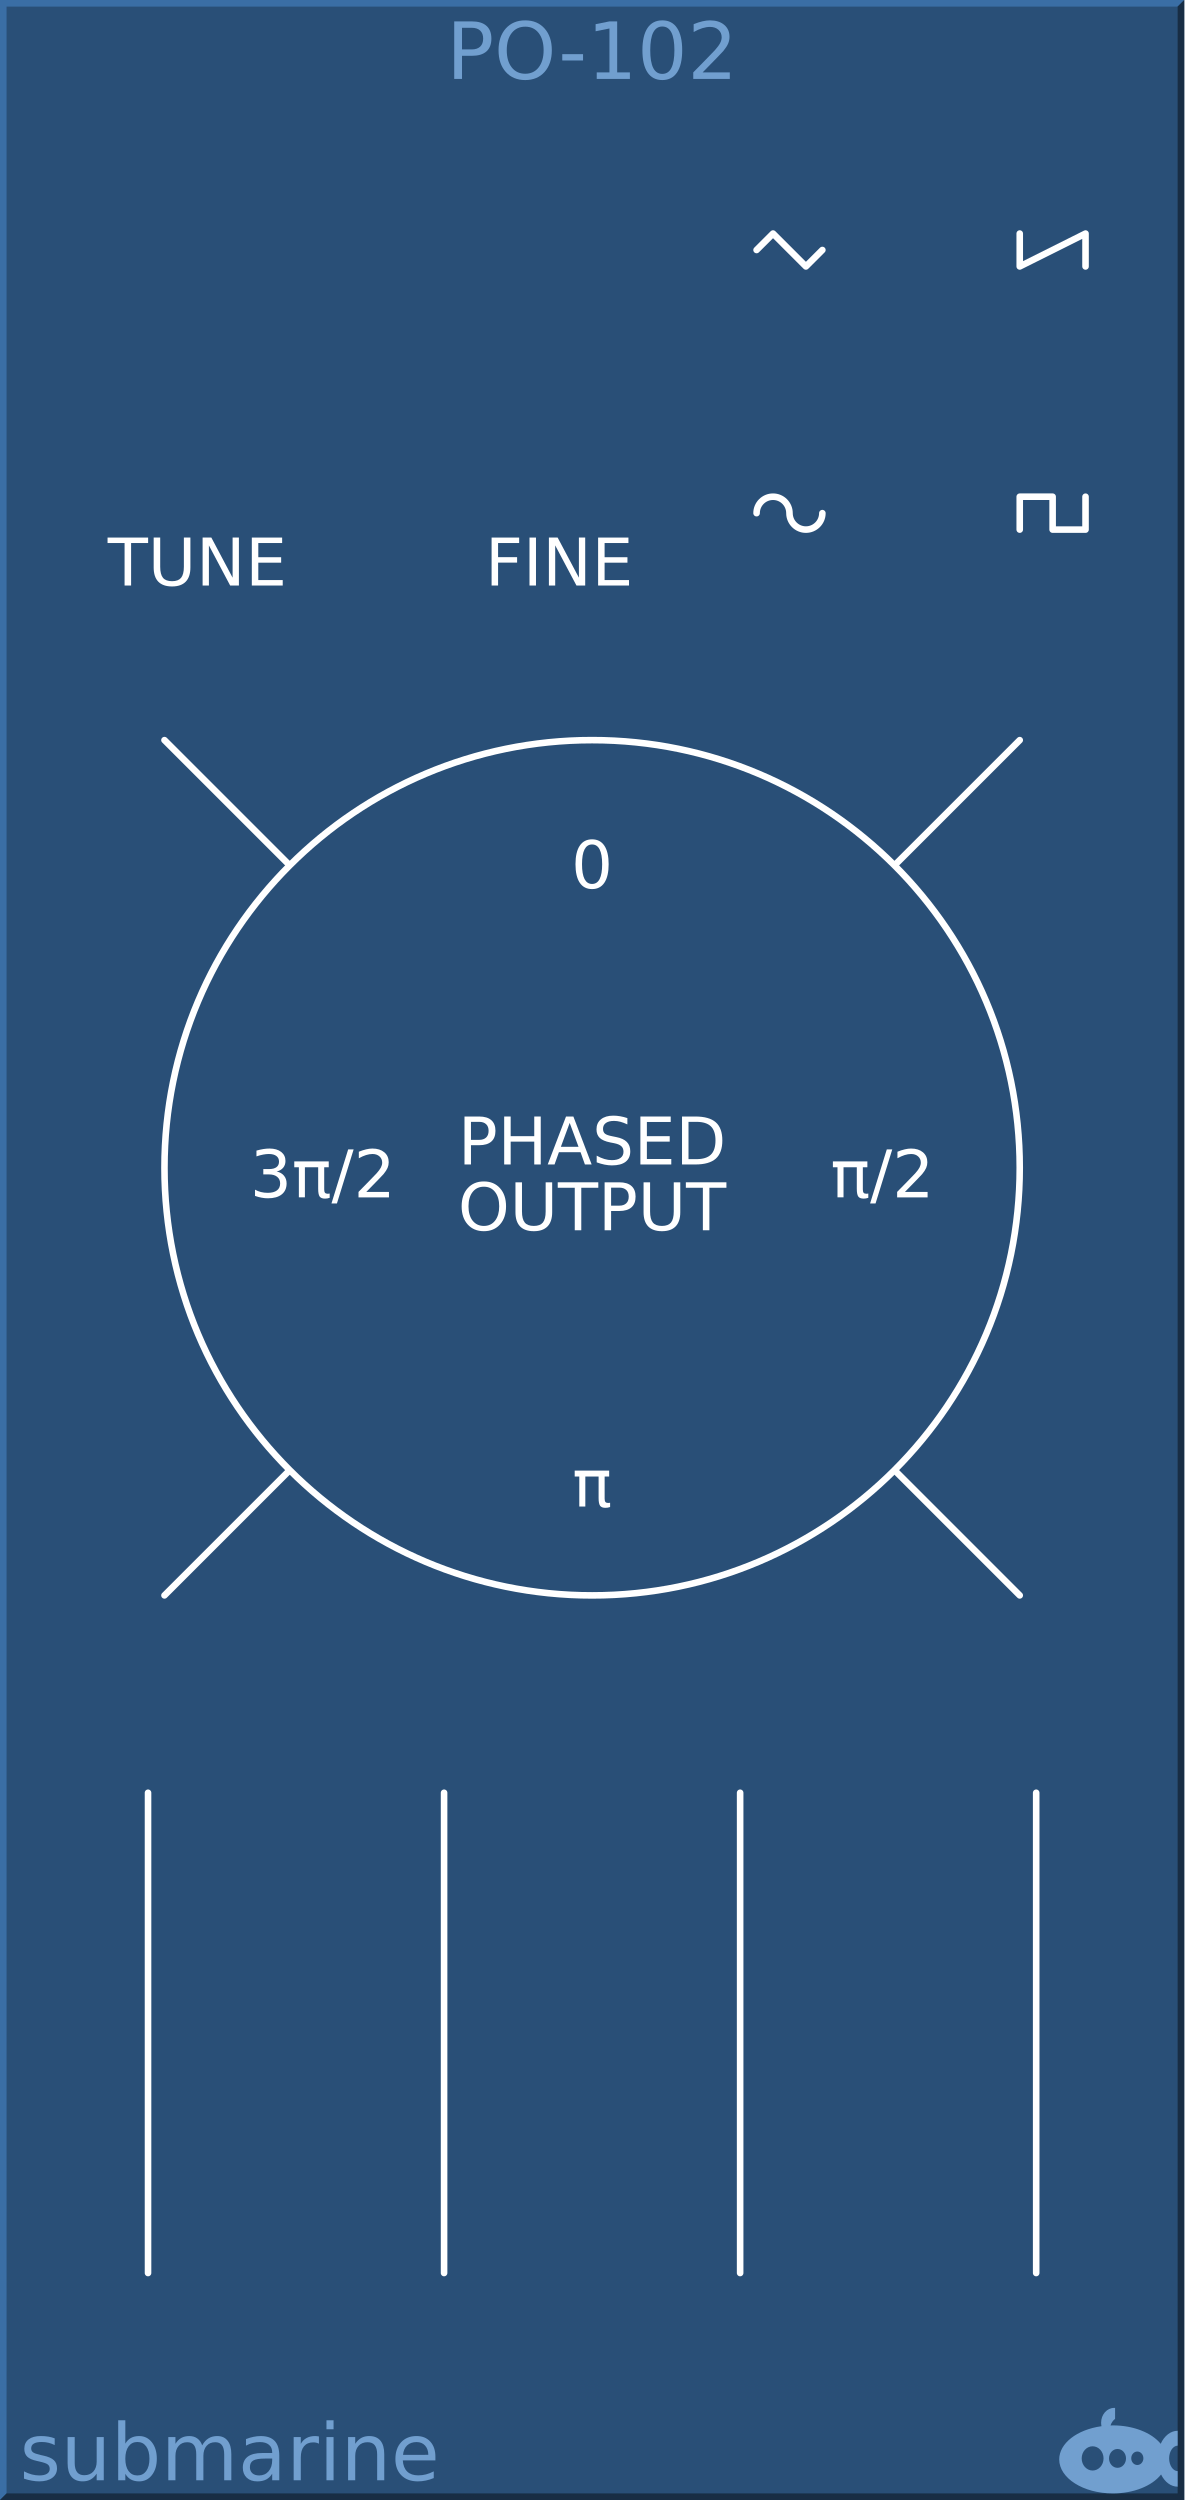
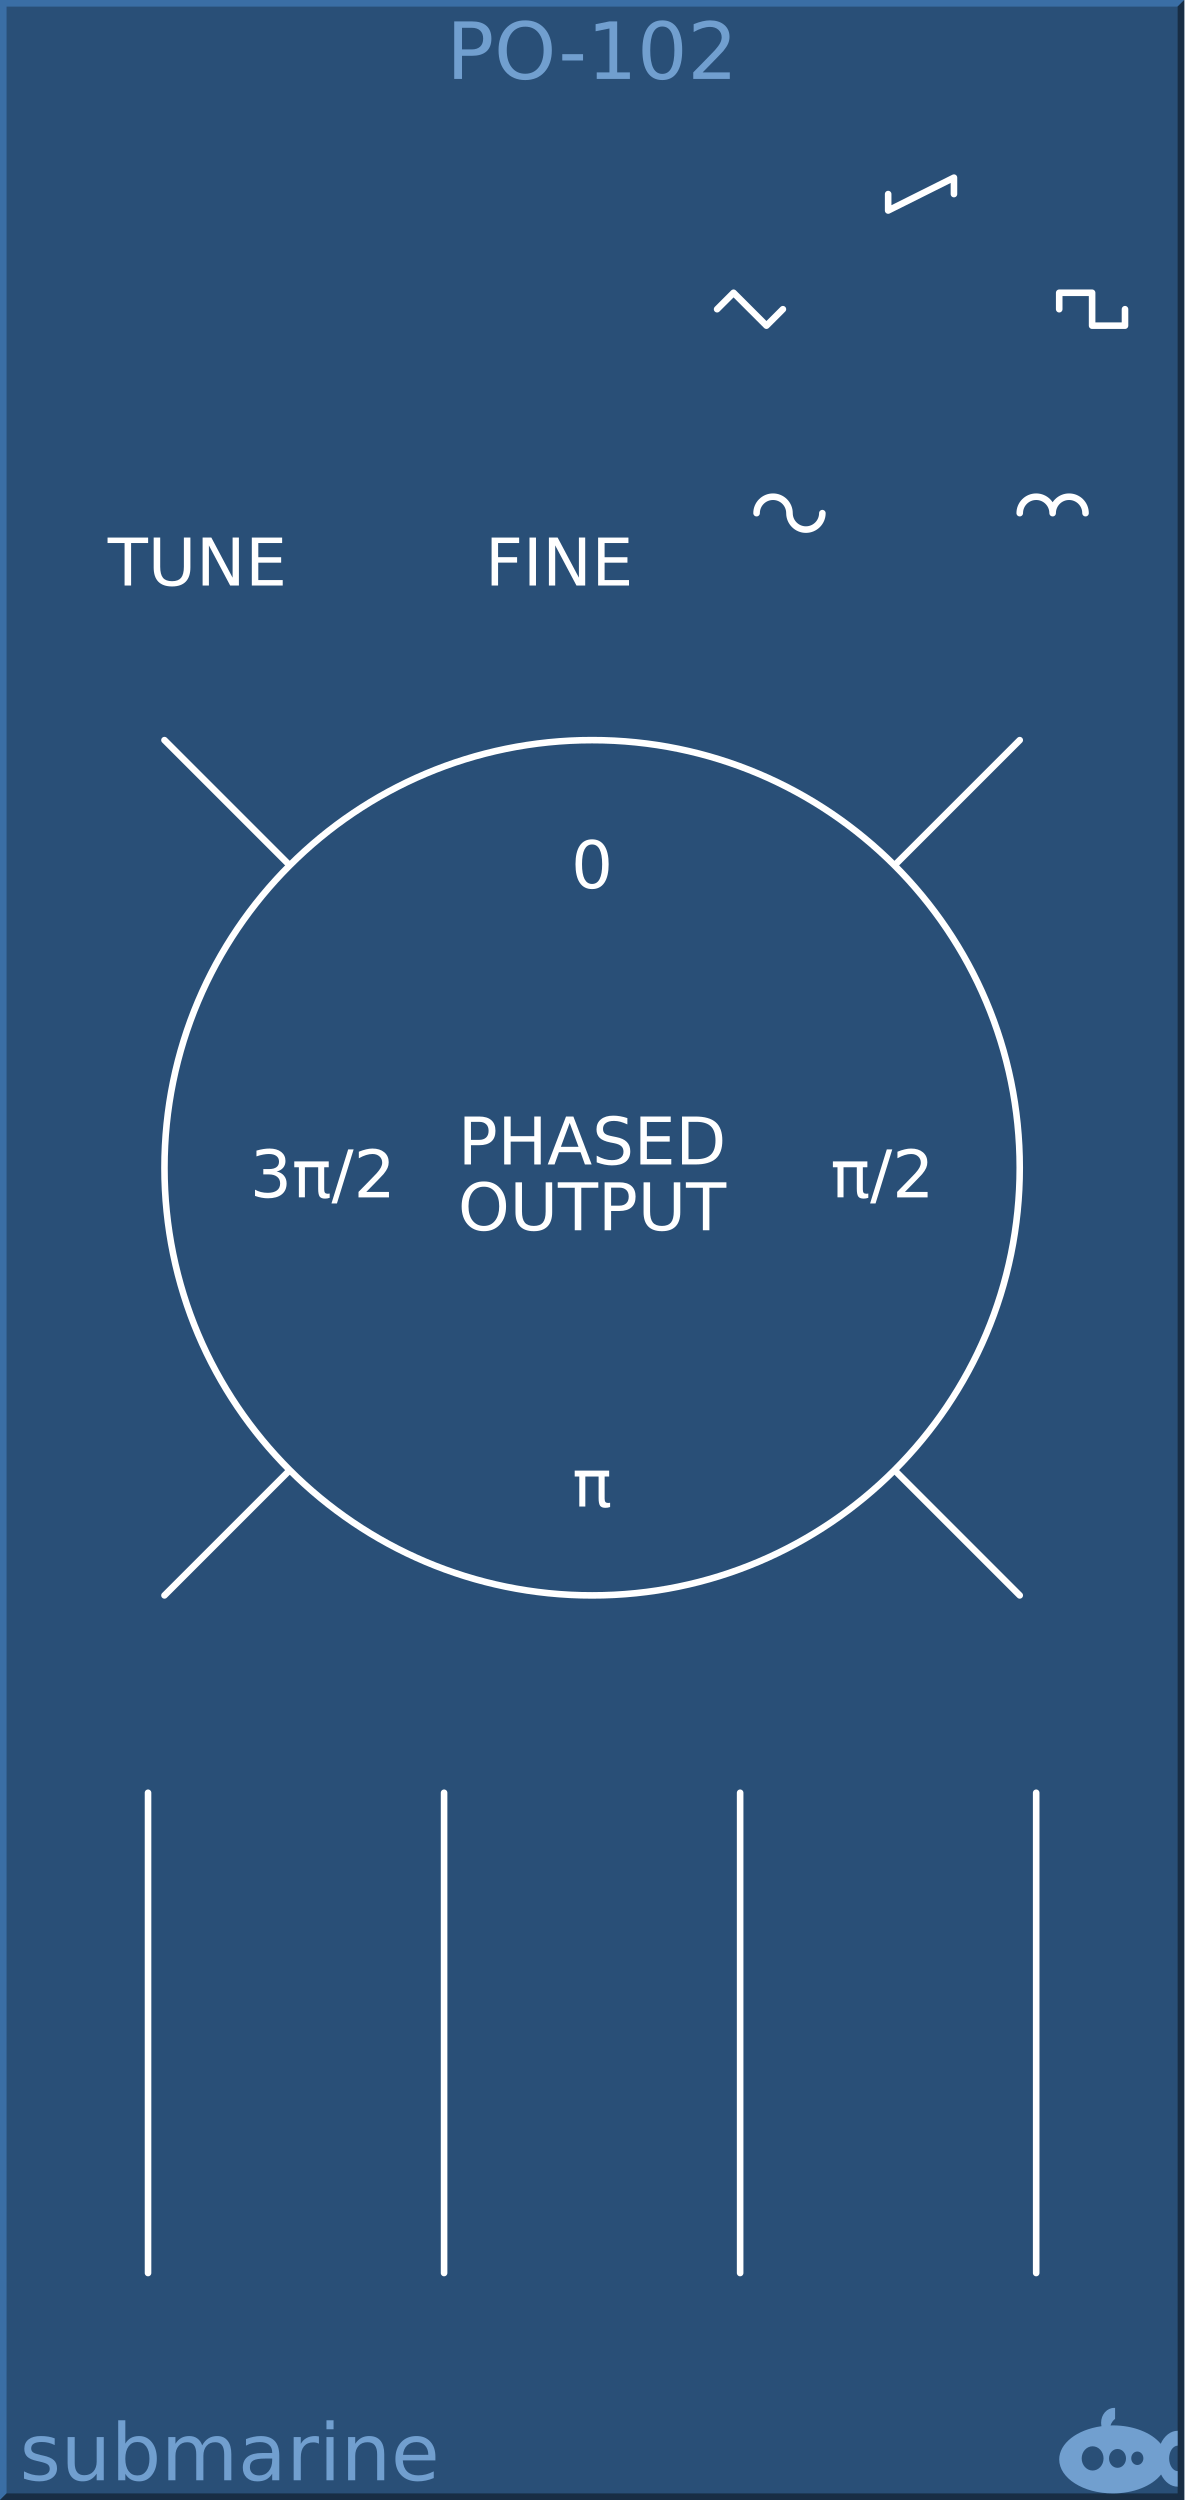
<svg xmlns="http://www.w3.org/2000/svg" id="svg4226" version="1.1" height="380px" width="180px">
-   <defs id="defs55" />
+   <defs id="defs57" />
  <g id="background">
    <path id="rect4255" d="m 0,0 180,0 0,380 -180,0 z" style="fill:#294f77;stroke:none" />
    <path id="path4230" d="M 0,380 0,0 180,0 179,1 1,1 1,379 Z" style="fill:#3a6ea5;fill-rule:nonzero;stroke:none" />
    <path id="path4232" d="m 0,380 180,0 0,-380 -1,1 0,378 -178,0 z" style="fill:#182d44;fill-rule:nonzero;stroke:none" />
  </g>
  <g style="font-size:12px;font-family:'DejaVu Sans';fill:#719fcf" font-size="12" id="logo">
    <path id="path4136" d="m 169.354,366 a 1.985,2.252 0 0 0 -1.985,2.252 1.985,2.252 0 0 0 0.059,0.532 A 8.169,5.169 0 0 0 161,373.831 8.169,5.169 0 0 0 169.169,379 8.169,5.169 0 0 0 176.483,376.12 3.046,4.248 0 0 0 179,377.976 l 0,-2.358 a 1.338,1.945 0 0 1 -1.292,-1.942 1.338,1.945 0 0 1 1.292,-1.943 l 0,-2.254 a 3.046,4.248 0 0 0 -2.574,1.979 8.169,5.169 0 0 0 -7.257,-2.798 8.169,5.169 0 0 0 -0.373,0.012 1.754,2.047 0 0 1 0.696,-1.002 l 0,-1.666 A 1.985,2.252 0 0 0 169.354,366 Z m -3.277,5.835 a 1.662,1.843 0 0 1 1.662,1.843 1.662,1.843 0 0 1 -1.662,1.843 1.662,1.843 0 0 1 -1.661,-1.843 1.662,1.843 0 0 1 1.661,-1.843 z m 3.785,0.409 a 1.292,1.433 0 0 1 1.292,1.433 1.292,1.433 0 0 1 -1.292,1.433 1.292,1.433 0 0 1 -1.292,-1.433 1.292,1.433 0 0 1 1.292,-1.433 z m 3.009,0.389 a 0.923,1.024 0 0 1 0.923,1.024 0.923,1.024 0 0 1 -0.923,1.024 0.923,1.024 0 0 1 -0.923,-1.024 0.923,1.024 0 0 1 0.923,-1.024 z" />
    <g id="text4236" style="">
-       <path id="path61" style="" d="m 8.314,370.631 0,1.02 q -0.457,-0.234 -0.949,-0.352 -0.492,-0.117 -1.02,-0.117 -0.803,0 -1.207,0.246 -0.398,0.246 -0.398,0.738 0,0.375 0.287,0.592 0.287,0.211 1.154,0.404 l 0.369,0.082 q 1.148,0.246 1.629,0.697 0.486,0.445 0.486,1.248 0,0.914 -0.727,1.447 -0.721,0.533 -1.986,0.533 -0.527,0 -1.102,-0.105 -0.568,-0.1 -1.201,-0.305 l 0,-1.113 q 0.598,0.311 1.178,0.469 0.58,0.152 1.148,0.152 0.762,0 1.172,-0.258 0.41,-0.264 0.41,-0.738 0,-0.439 -0.299,-0.674 -0.293,-0.234 -1.295,-0.451 l -0.375,-0.088 q -1.002,-0.211 -1.447,-0.645 -0.445,-0.439 -0.445,-1.201 0,-0.926 0.656,-1.43 0.656,-0.504 1.863,-0.504 0.598,0 1.125,0.088 0.527,0.088 0.973,0.264 z" />
-       <path id="path63" style="" d="m 10.277,374.41 0,-3.973 1.078,0 0,3.932 q 0,0.932 0.363,1.4 0.363,0.463 1.09,0.463 0.873,0 1.377,-0.557 0.51,-0.557 0.51,-1.518 l 0,-3.721 1.078,0 0,6.562 -1.078,0 0,-1.008 q -0.393,0.598 -0.914,0.891 -0.516,0.287 -1.201,0.287 -1.131,0 -1.717,-0.703 -0.586,-0.703 -0.586,-2.057 z m 2.713,-4.131 0,0 z" />
-       <path id="path65" style="" d="m 22.717,373.725 q 0,-1.189 -0.492,-1.863 -0.486,-0.68 -1.342,-0.68 -0.855,0 -1.348,0.68 -0.486,0.674 -0.486,1.863 0,1.189 0.486,1.869 0.492,0.674 1.348,0.674 0.855,0 1.342,-0.674 0.492,-0.68 0.492,-1.869 z m -3.668,-2.291 q 0.34,-0.586 0.855,-0.867 0.521,-0.287 1.242,-0.287 1.195,0 1.939,0.949 0.75,0.949 0.75,2.496 0,1.547 -0.75,2.496 -0.744,0.949 -1.939,0.949 -0.721,0 -1.242,-0.281 -0.516,-0.287 -0.855,-0.873 l 0,0.984 -1.084,0 0,-9.117 1.084,0 0,3.551 z" />
-       <path id="path67" style="" d="m 30.732,371.697 q 0.404,-0.727 0.967,-1.072 0.562,-0.346 1.324,-0.346 1.025,0 1.582,0.721 0.557,0.715 0.557,2.039 l 0,3.961 -1.084,0 0,-3.926 q 0,-0.943 -0.334,-1.4 -0.334,-0.457 -1.02,-0.457 -0.838,0 -1.324,0.557 -0.486,0.557 -0.486,1.518 l 0,3.709 -1.084,0 0,-3.926 q 0,-0.949 -0.334,-1.4 -0.334,-0.457 -1.031,-0.457 -0.826,0 -1.312,0.562 -0.486,0.557 -0.486,1.512 l 0,3.709 -1.084,0 0,-6.562 1.084,0 0,1.02 q 0.369,-0.604 0.885,-0.891 0.516,-0.287 1.225,-0.287 0.715,0 1.213,0.363 0.504,0.363 0.744,1.055 z" />
-       <path id="path69" style="" d="m 40.301,373.701 q -1.307,0 -1.811,0.299 -0.504,0.299 -0.504,1.02 0,0.574 0.375,0.914 0.381,0.334 1.031,0.334 0.896,0 1.436,-0.633 0.545,-0.639 0.545,-1.693 l 0,-0.24 -1.072,0 z m 2.15,-0.445 0,3.744 -1.078,0 0,-0.996 q -0.369,0.598 -0.92,0.885 -0.551,0.281 -1.348,0.281 -1.008,0 -1.605,-0.562 -0.592,-0.568 -0.592,-1.518 0,-1.107 0.738,-1.67 0.744,-0.562 2.215,-0.562 l 1.512,0 0,-0.105 q 0,-0.744 -0.492,-1.148 -0.486,-0.41 -1.371,-0.41 -0.562,0 -1.096,0.135 -0.533,0.135 -1.025,0.404 l 0,-0.996 q 0.592,-0.229 1.148,-0.34 0.557,-0.117 1.084,-0.117 1.424,0 2.127,0.738 0.703,0.738 0.703,2.238 z" />
-       <path id="path71" style="" d="m 48.48,371.445 q -0.182,-0.105 -0.398,-0.152 -0.211,-0.053 -0.469,-0.053 -0.914,0 -1.406,0.598 -0.486,0.592 -0.486,1.705 l 0,3.457 -1.084,0 0,-6.562 1.084,0 0,1.02 q 0.34,-0.598 0.885,-0.885 0.545,-0.293 1.324,-0.293 0.111,0 0.246,0.018 0.135,0.012 0.299,0.041 l 0.006,1.107 z" />
-       <path id="path73" style="" d="m 49.623,370.438 1.078,0 0,6.562 -1.078,0 0,-6.562 z m 0,-2.555 1.078,0 0,1.365 -1.078,0 0,-1.365 z" />
-       <path id="path75" style="" d="m 58.406,373.039 0,3.961 -1.078,0 0,-3.926 q 0,-0.932 -0.363,-1.395 -0.363,-0.463 -1.09,-0.463 -0.873,0 -1.377,0.557 -0.504,0.557 -0.504,1.518 l 0,3.709 -1.084,0 0,-6.562 1.084,0 0,1.02 q 0.387,-0.592 0.908,-0.885 0.527,-0.293 1.213,-0.293 1.131,0 1.711,0.703 0.58,0.697 0.58,2.057 z" />
-       <path id="path77" style="" d="m 66.182,373.449 0,0.527 -4.957,0 q 0.07,1.113 0.668,1.699 0.604,0.58 1.676,0.58 0.621,0 1.201,-0.152 0.586,-0.152 1.16,-0.457 l 0,1.02 q -0.58,0.246 -1.189,0.375 -0.609,0.129 -1.236,0.129 -1.57,0 -2.49,-0.914 -0.914,-0.914 -0.914,-2.473 0,-1.611 0.867,-2.555 0.873,-0.949 2.35,-0.949 1.324,0 2.092,0.855 0.773,0.85 0.773,2.314 z m -1.078,-0.316 q -0.012,-0.885 -0.498,-1.412 -0.48,-0.527 -1.277,-0.527 -0.902,0 -1.447,0.51 -0.539,0.51 -0.621,1.436 l 3.844,-0.006 z" />
+       <path id="path63" style="" d="m 8.314,370.631 0,1.02 q -0.457,-0.234 -0.949,-0.352 -0.492,-0.117 -1.02,-0.117 -0.803,0 -1.207,0.246 -0.398,0.246 -0.398,0.738 0,0.375 0.287,0.592 0.287,0.211 1.154,0.404 l 0.369,0.082 q 1.148,0.246 1.629,0.697 0.486,0.445 0.486,1.248 0,0.914 -0.727,1.447 -0.721,0.533 -1.986,0.533 -0.527,0 -1.102,-0.105 -0.568,-0.1 -1.201,-0.305 l 0,-1.113 q 0.598,0.311 1.178,0.469 0.58,0.152 1.148,0.152 0.762,0 1.172,-0.258 0.41,-0.264 0.41,-0.738 0,-0.439 -0.299,-0.674 -0.293,-0.234 -1.295,-0.451 l -0.375,-0.088 q -1.002,-0.211 -1.447,-0.645 -0.445,-0.439 -0.445,-1.201 0,-0.926 0.656,-1.43 0.656,-0.504 1.863,-0.504 0.598,0 1.125,0.088 0.527,0.088 0.973,0.264 z" />
+       <path id="path65" style="" d="m 10.277,374.41 0,-3.973 1.078,0 0,3.932 q 0,0.932 0.363,1.4 0.363,0.463 1.09,0.463 0.873,0 1.377,-0.557 0.51,-0.557 0.51,-1.518 l 0,-3.721 1.078,0 0,6.562 -1.078,0 0,-1.008 q -0.393,0.598 -0.914,0.891 -0.516,0.287 -1.201,0.287 -1.131,0 -1.717,-0.703 -0.586,-0.703 -0.586,-2.057 z m 2.713,-4.131 0,0 z" />
+       <path id="path67" style="" d="m 22.717,373.725 q 0,-1.189 -0.492,-1.863 -0.486,-0.68 -1.342,-0.68 -0.855,0 -1.348,0.68 -0.486,0.674 -0.486,1.863 0,1.189 0.486,1.869 0.492,0.674 1.348,0.674 0.855,0 1.342,-0.674 0.492,-0.68 0.492,-1.869 z m -3.668,-2.291 q 0.34,-0.586 0.855,-0.867 0.521,-0.287 1.242,-0.287 1.195,0 1.939,0.949 0.75,0.949 0.75,2.496 0,1.547 -0.75,2.496 -0.744,0.949 -1.939,0.949 -0.721,0 -1.242,-0.281 -0.516,-0.287 -0.855,-0.873 l 0,0.984 -1.084,0 0,-9.117 1.084,0 0,3.551 z" />
+       <path id="path69" style="" d="m 30.732,371.697 q 0.404,-0.727 0.967,-1.072 0.562,-0.346 1.324,-0.346 1.025,0 1.582,0.721 0.557,0.715 0.557,2.039 l 0,3.961 -1.084,0 0,-3.926 q 0,-0.943 -0.334,-1.4 -0.334,-0.457 -1.02,-0.457 -0.838,0 -1.324,0.557 -0.486,0.557 -0.486,1.518 l 0,3.709 -1.084,0 0,-3.926 q 0,-0.949 -0.334,-1.4 -0.334,-0.457 -1.031,-0.457 -0.826,0 -1.312,0.562 -0.486,0.557 -0.486,1.512 l 0,3.709 -1.084,0 0,-6.562 1.084,0 0,1.02 q 0.369,-0.604 0.885,-0.891 0.516,-0.287 1.225,-0.287 0.715,0 1.213,0.363 0.504,0.363 0.744,1.055 z" />
+       <path id="path71" style="" d="m 40.301,373.701 q -1.307,0 -1.811,0.299 -0.504,0.299 -0.504,1.02 0,0.574 0.375,0.914 0.381,0.334 1.031,0.334 0.896,0 1.436,-0.633 0.545,-0.639 0.545,-1.693 l 0,-0.24 -1.072,0 z m 2.15,-0.445 0,3.744 -1.078,0 0,-0.996 q -0.369,0.598 -0.92,0.885 -0.551,0.281 -1.348,0.281 -1.008,0 -1.605,-0.562 -0.592,-0.568 -0.592,-1.518 0,-1.107 0.738,-1.67 0.744,-0.562 2.215,-0.562 l 1.512,0 0,-0.105 q 0,-0.744 -0.492,-1.148 -0.486,-0.41 -1.371,-0.41 -0.562,0 -1.096,0.135 -0.533,0.135 -1.025,0.404 l 0,-0.996 q 0.592,-0.229 1.148,-0.34 0.557,-0.117 1.084,-0.117 1.424,0 2.127,0.738 0.703,0.738 0.703,2.238 z" />
+       <path id="path73" style="" d="m 48.48,371.445 q -0.182,-0.105 -0.398,-0.152 -0.211,-0.053 -0.469,-0.053 -0.914,0 -1.406,0.598 -0.486,0.592 -0.486,1.705 l 0,3.457 -1.084,0 0,-6.562 1.084,0 0,1.02 q 0.34,-0.598 0.885,-0.885 0.545,-0.293 1.324,-0.293 0.111,0 0.246,0.018 0.135,0.012 0.299,0.041 l 0.006,1.107 z" />
+       <path id="path75" style="" d="m 49.623,370.438 1.078,0 0,6.562 -1.078,0 0,-6.562 z m 0,-2.555 1.078,0 0,1.365 -1.078,0 0,-1.365 z" />
+       <path id="path77" style="" d="m 58.406,373.039 0,3.961 -1.078,0 0,-3.926 q 0,-0.932 -0.363,-1.395 -0.363,-0.463 -1.09,-0.463 -0.873,0 -1.377,0.557 -0.504,0.557 -0.504,1.518 l 0,3.709 -1.084,0 0,-6.562 1.084,0 0,1.02 q 0.387,-0.592 0.908,-0.885 0.527,-0.293 1.213,-0.293 1.131,0 1.711,0.703 0.58,0.697 0.58,2.057 z" />
+       <path id="path79" style="" d="m 66.182,373.449 0,0.527 -4.957,0 q 0.07,1.113 0.668,1.699 0.604,0.58 1.676,0.58 0.621,0 1.201,-0.152 0.586,-0.152 1.16,-0.457 l 0,1.02 q -0.58,0.246 -1.189,0.375 -0.609,0.129 -1.236,0.129 -1.57,0 -2.49,-0.914 -0.914,-0.914 -0.914,-2.473 0,-1.611 0.867,-2.555 0.873,-0.949 2.35,-0.949 1.324,0 2.092,0.855 0.773,0.85 0.773,2.314 z m -1.078,-0.316 q -0.012,-0.885 -0.498,-1.412 -0.48,-0.527 -1.277,-0.527 -0.902,0 -1.447,0.51 -0.539,0.51 -0.621,1.436 l 3.844,-0.006 z" />
    </g>
    <g id="text10" style="text-anchor:middle">
-       <path id="path80" style="text-anchor:middle" d="m 70.225,4.225 0,3.287 1.488,0 q 0.826,0 1.277,-0.428 0.451,-0.428 0.451,-1.219 0,-0.785 -0.451,-1.213 -0.451,-0.428 -1.277,-0.428 l -1.488,0 z m -1.184,-0.973 2.672,0 q 1.471,0 2.221,0.668 0.756,0.662 0.756,1.945 0,1.295 -0.756,1.957 -0.75,0.662 -2.221,0.662 l -1.488,0 0,3.516 -1.184,0 0,-8.748 z" />
-       <path id="path82" style="text-anchor:middle" d="m 79.834,4.055 q -1.289,0 -2.051,0.961 -0.756,0.961 -0.756,2.619 0,1.652 0.756,2.613 0.762,0.961 2.051,0.961 1.289,0 2.039,-0.961 0.756,-0.961 0.756,-2.613 0,-1.658 -0.756,-2.619 -0.75,-0.961 -2.039,-0.961 z m 0,-0.961 q 1.84,0 2.941,1.236 1.102,1.23 1.102,3.305 0,2.068 -1.102,3.305 -1.102,1.23 -2.941,1.23 -1.846,0 -2.953,-1.23 -1.102,-1.23 -1.102,-3.305 0,-2.074 1.102,-3.305 Q 77.988,3.094 79.834,3.094 Z" />
-       <path id="path84" style="text-anchor:middle" d="m 85.465,8.232 3.158,0 0,0.961 -3.158,0 0,-0.961 z" />
-       <path id="path86" style="text-anchor:middle" d="m 90.703,11.004 1.934,0 0,-6.674 -2.104,0.422 0,-1.078 2.092,-0.422 1.184,0 0,7.752 1.934,0 0,0.996 -5.039,0 0,-0.996 z" />
-       <path id="path88" style="text-anchor:middle" d="m 100.67,4.031 q -0.914,0 -1.377,0.902 -0.457,0.896 -0.457,2.701 0,1.799 0.457,2.701 0.463,0.896 1.377,0.896 0.92,0 1.377,-0.896 0.463,-0.902 0.463,-2.701 0,-1.805 -0.463,-2.701 Q 101.59,4.031 100.67,4.031 Z m 0,-0.938 q 1.471,0 2.244,1.166 0.779,1.16 0.779,3.375 0,2.209 -0.779,3.375 -0.773,1.16 -2.244,1.16 -1.471,0 -2.25,-1.16 -0.773,-1.166 -0.773,-3.375 0,-2.215 0.773,-3.375 Q 99.199,3.094 100.67,3.094 Z" />
-       <path id="path90" style="text-anchor:middle" d="m 106.799,11.004 4.131,0 0,0.996 -5.555,0 0,-0.996 q 0.674,-0.697 1.834,-1.869 1.166,-1.178 1.465,-1.518 0.568,-0.639 0.791,-1.078 0.229,-0.445 0.229,-0.873 0,-0.697 -0.492,-1.137 -0.486,-0.439 -1.271,-0.439 -0.557,0 -1.178,0.193 -0.615,0.193 -1.318,0.586 l 0,-1.195 q 0.715,-0.287 1.336,-0.434 0.621,-0.146 1.137,-0.146 1.359,0 2.168,0.68 0.809,0.68 0.809,1.816 0,0.539 -0.205,1.025 -0.199,0.48 -0.732,1.137 -0.146,0.17 -0.932,0.984 -0.785,0.809 -2.215,2.268 z" />
+       <path id="path82" style="text-anchor:middle" d="m 70.225,4.225 0,3.287 1.488,0 q 0.826,0 1.277,-0.428 0.451,-0.428 0.451,-1.219 0,-0.785 -0.451,-1.213 -0.451,-0.428 -1.277,-0.428 l -1.488,0 z m -1.184,-0.973 2.672,0 q 1.471,0 2.221,0.668 0.756,0.662 0.756,1.945 0,1.295 -0.756,1.957 -0.75,0.662 -2.221,0.662 l -1.488,0 0,3.516 -1.184,0 0,-8.748 z" />
+       <path id="path84" style="text-anchor:middle" d="m 79.834,4.055 q -1.289,0 -2.051,0.961 -0.756,0.961 -0.756,2.619 0,1.652 0.756,2.613 0.762,0.961 2.051,0.961 1.289,0 2.039,-0.961 0.756,-0.961 0.756,-2.613 0,-1.658 -0.756,-2.619 -0.75,-0.961 -2.039,-0.961 z m 0,-0.961 q 1.84,0 2.941,1.236 1.102,1.23 1.102,3.305 0,2.068 -1.102,3.305 -1.102,1.23 -2.941,1.23 -1.846,0 -2.953,-1.23 -1.102,-1.23 -1.102,-3.305 0,-2.074 1.102,-3.305 Q 77.988,3.094 79.834,3.094 Z" />
+       <path id="path86" style="text-anchor:middle" d="m 85.465,8.232 3.158,0 0,0.961 -3.158,0 0,-0.961 z" />
+       <path id="path88" style="text-anchor:middle" d="m 90.703,11.004 1.934,0 0,-6.674 -2.104,0.422 0,-1.078 2.092,-0.422 1.184,0 0,7.752 1.934,0 0,0.996 -5.039,0 0,-0.996 z" />
+       <path id="path90" style="text-anchor:middle" d="m 100.67,4.031 q -0.914,0 -1.377,0.902 -0.457,0.896 -0.457,2.701 0,1.799 0.457,2.701 0.463,0.896 1.377,0.896 0.92,0 1.377,-0.896 0.463,-0.902 0.463,-2.701 0,-1.805 -0.463,-2.701 Q 101.59,4.031 100.67,4.031 Z m 0,-0.938 q 1.471,0 2.244,1.166 0.779,1.16 0.779,3.375 0,2.209 -0.779,3.375 -0.773,1.16 -2.244,1.16 -1.471,0 -2.25,-1.16 -0.773,-1.166 -0.773,-3.375 0,-2.215 0.773,-3.375 Q 99.199,3.094 100.67,3.094 Z" />
+       <path id="path92" style="text-anchor:middle" d="m 106.799,11.004 4.131,0 0,0.996 -5.555,0 0,-0.996 q 0.674,-0.697 1.834,-1.869 1.166,-1.178 1.465,-1.518 0.568,-0.639 0.791,-1.078 0.229,-0.445 0.229,-0.873 0,-0.697 -0.492,-1.137 -0.486,-0.439 -1.271,-0.439 -0.557,0 -1.178,0.193 -0.615,0.193 -1.318,0.586 l 0,-1.195 q 0.715,-0.287 1.336,-0.434 0.621,-0.146 1.137,-0.146 1.359,0 2.168,0.68 0.809,0.68 0.809,1.816 0,0.539 -0.205,1.025 -0.199,0.48 -0.732,1.137 -0.146,0.17 -0.932,0.984 -0.785,0.809 -2.215,2.268 z" />
    </g>
  </g>
  <g style="font-size:10px;font-family:'DejaVu Sans';fill:none;stroke:#ffffff;stroke-width:1;stroke-linecap:round;stroke-linejoin:round" font-size="10" id="group1">
    <path id="line13" d="M 155,112.5 25,242.5" style="" />
    <path id="line15" d="m 25,112.5 130,130" style="" />
    <path id="circle17" d="m 155,177.5 a 65,65 0 0 1 -65,65 65,65 0 0 1 -65,-65 65,65 0 0 1 65,-65 65,65 0 0 1 65,65 z" style="fill:#294f77" />
    <path id="line19" d="m 22.5,272.5 0,73" style="" />
    <path id="line21" d="m 67.5,272.5 0,73" style="" />
    <path id="line23" d="m 112.5,272.5 0,73" style="" />
    <path id="line25" d="m 157.5,272.5 0,73" style="" />
    <path id="path27" d="m 140,58 m -25,20 a 2.5,2.5 0 0 1 5,0 2.5,2.5 0 0 0 5,0" />
-     <path id="path29" d="m 140,58 m -25,-20 2.5,-2.5 5,5 2.5,-2.5" />
-     <path id="path31" d="m 140,58 m 15,-22.5 0,5 10,-5 0,5" />
-     <path id="path33" d="m 140,58 m 15,22.5 0,-5 5,0 0,5 5,0 0,-5" />
-     <g style="fill:#ffffff;stroke:none" id="g35">
-       <g id="text37" style="text-anchor:middle">
-         <path id="path100" style="text-anchor:middle" d="m 16.348,81.71 6.167,0 0,0.83 -2.588,0 0,6.46 -0.991,0 0,-6.46 -2.588,0 0,-0.83 z" />
-         <path id="path102" style="text-anchor:middle" d="m 23.359,81.71 0.991,0 0,4.429 q 0,1.172 0.425,1.689 0.425,0.513 1.377,0.513 0.947,0 1.372,-0.513 0.425,-0.518 0.425,-1.689 l 0,-4.429 0.991,0 0,4.551 q 0,1.426 -0.708,2.153 -0.703,0.728 -2.08,0.728 -1.382,0 -2.09,-0.728 -0.703,-0.728 -0.703,-2.153 l 0,-4.551 z" />
-         <path id="path104" style="text-anchor:middle" d="m 30.796,81.71 1.328,0 3.232,6.099 0,-6.099 0.957,0 0,7.29 -1.328,0 -3.232,-6.099 0,6.099 -0.957,0 0,-7.29 z" />
-         <path id="path106" style="text-anchor:middle" d="m 38.276,81.71 4.609,0 0,0.83 -3.623,0 0,2.158 3.472,0 0,0.83 -3.472,0 0,2.642 3.711,0 0,0.83 -4.697,0 0,-7.29 z" />
-       </g>
+     <path id="path29" d="m 140,58 m -31,-11 2.5,-2.5 5,5 2.5,-2.5" />
+     <path id="path31" d="m 140,58 m -5,-28.5 0,2.5 10,-5 0,2.5" />
+     <path id="path33" d="m 140,58 m 21,-11 0,-2.5 5,0 0,5 5,0 0,-2.5" />
+     <path id="path35" d="m 140,58 m 15,20 a 2.5,2.5 0 0 1 5,0 2.5,2.5 0 0 1 5,0" />
+     <g style="fill:#ffffff;stroke:none" id="g37">
      <g id="text39" style="text-anchor:middle">
-         <path id="path109" style="text-anchor:middle" d="m 74.722,81.71 4.189,0 0,0.83 -3.203,0 0,2.148 2.891,0 0,0.83 -2.891,0 0,3.481 -0.986,0 0,-7.29 z" />
-         <path id="path111" style="text-anchor:middle" d="m 80.483,81.71 0.986,0 0,7.29 -0.986,0 0,-7.29 z" />
-         <path id="path113" style="text-anchor:middle" d="m 83.433,81.71 1.328,0 3.232,6.099 0,-6.099 0.957,0 0,7.29 -1.328,0 -3.232,-6.099 0,6.099 -0.957,0 0,-7.29 z" />
-         <path id="path115" style="text-anchor:middle" d="m 90.913,81.71 4.609,0 0,0.83 -3.623,0 0,2.158 3.472,0 0,0.83 -3.472,0 0,2.642 3.711,0 0,0.83 -4.697,0 0,-7.29 z" />
+         <path id="path102" style="text-anchor:middle" d="m 16.348,81.71 6.167,0 0,0.83 -2.588,0 0,6.46 -0.991,0 0,-6.46 -2.588,0 0,-0.83 z" />
+         <path id="path104" style="text-anchor:middle" d="m 23.359,81.71 0.991,0 0,4.429 q 0,1.172 0.425,1.689 0.425,0.513 1.377,0.513 0.947,0 1.372,-0.513 0.425,-0.518 0.425,-1.689 l 0,-4.429 0.991,0 0,4.551 q 0,1.426 -0.708,2.153 -0.703,0.728 -2.08,0.728 -1.382,0 -2.09,-0.728 -0.703,-0.728 -0.703,-2.153 l 0,-4.551 z" />
+         <path id="path106" style="text-anchor:middle" d="m 30.796,81.71 1.328,0 3.232,6.099 0,-6.099 0.957,0 0,7.29 -1.328,0 -3.232,-6.099 0,6.099 -0.957,0 0,-7.29 z" />
+         <path id="path108" style="text-anchor:middle" d="m 38.276,81.71 4.609,0 0,0.83 -3.623,0 0,2.158 3.472,0 0,0.83 -3.472,0 0,2.642 3.711,0 0,0.83 -4.697,0 0,-7.29 z" />
      </g>
      <g id="text41" style="text-anchor:middle">
-         <path id="path118" style="text-anchor:middle" d="m 71.587,170.521 0,2.739 1.24,0 q 0.688,0 1.064,-0.356 0.376,-0.356 0.376,-1.016 0,-0.654 -0.376,-1.011 -0.376,-0.356 -1.064,-0.356 l -1.24,0 z m -0.986,-0.811 2.227,0 q 1.226,0 1.851,0.557 0.63,0.552 0.63,1.621 0,1.079 -0.63,1.631 -0.625,0.552 -1.851,0.552 l -1.24,0 0,2.93 -0.986,0 0,-7.29 z" />
-         <path id="path120" style="text-anchor:middle" d="m 76.636,169.71 0.986,0 0,2.988 3.584,0 0,-2.988 0.986,0 0,7.29 -0.986,0 0,-3.472 -3.584,0 0,3.472 -0.986,0 0,-7.29 z" />
-         <path id="path122" style="text-anchor:middle" d="m 86.592,170.682 -1.338,3.628 2.681,0 -1.343,-3.628 z m -0.557,-0.972 1.118,0 2.778,7.29 -1.025,0 -0.664,-1.87 -3.286,0 -0.664,1.87 -1.04,0 2.783,-7.29 z" />
-         <path id="path124" style="text-anchor:middle" d="m 95.361,169.949 0,0.962 q -0.562,-0.269 -1.06,-0.4 -0.498,-0.132 -0.962,-0.132 -0.806,0 -1.245,0.312 -0.435,0.312 -0.435,0.889 0,0.483 0.288,0.732 0.293,0.244 1.104,0.396 l 0.596,0.122 q 1.104,0.21 1.626,0.742 0.527,0.527 0.527,1.416 0,1.06 -0.713,1.606 -0.708,0.547 -2.08,0.547 -0.518,0 -1.104,-0.117 -0.581,-0.117 -1.206,-0.347 l 0,-1.016 q 0.601,0.337 1.177,0.508 0.576,0.171 1.133,0.171 0.845,0 1.304,-0.332 0.459,-0.332 0.459,-0.947 0,-0.537 -0.332,-0.84 -0.327,-0.303 -1.079,-0.454 l -0.601,-0.117 q -1.104,-0.22 -1.597,-0.688 -0.493,-0.469 -0.493,-1.304 0,-0.967 0.679,-1.523 0.684,-0.557 1.88,-0.557 0.513,0 1.045,0.093 0.532,0.093 1.089,0.278 z" />
-         <path id="path126" style="text-anchor:middle" d="m 97.339,169.71 4.609,0 0,0.83 -3.623,0 0,2.158 3.472,0 0,0.83 -3.472,0 0,2.642 3.711,0 0,0.83 -4.697,0 0,-7.29 z" />
-         <path id="path128" style="text-anchor:middle" d="m 104.653,170.521 0,5.669 1.191,0 q 1.509,0 2.207,-0.684 0.703,-0.684 0.703,-2.158 0,-1.465 -0.703,-2.144 -0.698,-0.684 -2.207,-0.684 l -1.191,0 z m -0.986,-0.811 2.026,0 q 2.119,0 3.11,0.884 0.991,0.879 0.991,2.754 0,1.885 -0.996,2.769 Q 107.803,177 105.693,177 l -2.026,0 0,-7.29 z" />
+         <path id="path111" style="text-anchor:middle" d="m 74.722,81.71 4.189,0 0,0.83 -3.203,0 0,2.148 2.891,0 0,0.83 -2.891,0 0,3.481 -0.986,0 0,-7.29 z" />
+         <path id="path113" style="text-anchor:middle" d="m 80.483,81.71 0.986,0 0,7.29 -0.986,0 0,-7.29 z" />
+         <path id="path115" style="text-anchor:middle" d="m 83.433,81.71 1.328,0 3.232,6.099 0,-6.099 0.957,0 0,7.29 -1.328,0 -3.232,-6.099 0,6.099 -0.957,0 0,-7.29 z" />
+         <path id="path117" style="text-anchor:middle" d="m 90.913,81.71 4.609,0 0,0.83 -3.623,0 0,2.158 3.472,0 0,0.83 -3.472,0 0,2.642 3.711,0 0,0.83 -4.697,0 0,-7.29 z" />
      </g>
      <g id="text43" style="text-anchor:middle">
-         <path id="path131" style="text-anchor:middle" d="m 73.55,180.379 q -1.074,0 -1.709,0.801 -0.63,0.801 -0.63,2.183 0,1.377 0.63,2.178 0.635,0.801 1.709,0.801 1.074,0 1.699,-0.801 0.63,-0.801 0.63,-2.178 0,-1.382 -0.63,-2.183 -0.625,-0.801 -1.699,-0.801 z m 0,-0.801 q 1.533,0 2.451,1.03 0.918,1.025 0.918,2.754 0,1.724 -0.918,2.754 -0.918,1.025 -2.451,1.025 -1.538,0 -2.461,-1.025 -0.918,-1.025 -0.918,-2.754 0,-1.729 0.918,-2.754 0.923,-1.03 2.461,-1.03 z" />
-         <path id="path133" style="text-anchor:middle" d="m 78.35,179.71 0.991,0 0,4.429 q 0,1.172 0.425,1.689 0.425,0.513 1.377,0.513 0.947,0 1.372,-0.513 0.425,-0.518 0.425,-1.689 l 0,-4.429 0.991,0 0,4.551 q 0,1.426 -0.708,2.153 -0.703,0.728 -2.08,0.728 -1.382,0 -2.09,-0.728 -0.703,-0.728 -0.703,-2.153 l 0,-4.551 z" />
-         <path id="path135" style="text-anchor:middle" d="m 84.775,179.71 6.167,0 0,0.83 -2.588,0 0,6.46 -0.991,0 0,-6.46 -2.588,0 0,-0.83 z" />
-         <path id="path137" style="text-anchor:middle" d="m 92.886,180.521 0,2.739 1.24,0 q 0.688,0 1.064,-0.356 0.376,-0.356 0.376,-1.016 0,-0.654 -0.376,-1.011 -0.376,-0.356 -1.064,-0.356 l -1.24,0 z m -0.986,-0.811 2.227,0 q 1.226,0 1.851,0.557 0.63,0.552 0.63,1.621 0,1.079 -0.63,1.631 -0.625,0.552 -1.851,0.552 l -1.24,0 0,2.93 -0.986,0 0,-7.29 z" />
-         <path id="path139" style="text-anchor:middle" d="m 97.822,179.71 0.991,0 0,4.429 q 0,1.172 0.425,1.689 0.425,0.513 1.377,0.513 0.947,0 1.372,-0.513 0.425,-0.518 0.425,-1.689 l 0,-4.429 0.991,0 0,4.551 q 0,1.426 -0.708,2.153 -0.703,0.728 -2.08,0.728 -1.382,0 -2.09,-0.728 -0.703,-0.728 -0.703,-2.153 l 0,-4.551 z" />
-         <path id="path141" style="text-anchor:middle" d="m 104.248,179.71 6.167,0 0,0.83 -2.588,0 0,6.46 -0.991,0 0,-6.46 -2.588,0 0,-0.83 z" />
+         <path id="path120" style="text-anchor:middle" d="m 71.587,170.521 0,2.739 1.24,0 q 0.688,0 1.064,-0.356 0.376,-0.356 0.376,-1.016 0,-0.654 -0.376,-1.011 -0.376,-0.356 -1.064,-0.356 l -1.24,0 z m -0.986,-0.811 2.227,0 q 1.226,0 1.851,0.557 0.63,0.552 0.63,1.621 0,1.079 -0.63,1.631 -0.625,0.552 -1.851,0.552 l -1.24,0 0,2.93 -0.986,0 0,-7.29 z" />
+         <path id="path122" style="text-anchor:middle" d="m 76.636,169.71 0.986,0 0,2.988 3.584,0 0,-2.988 0.986,0 0,7.29 -0.986,0 0,-3.472 -3.584,0 0,3.472 -0.986,0 0,-7.29 z" />
+         <path id="path124" style="text-anchor:middle" d="m 86.592,170.682 -1.338,3.628 2.681,0 -1.343,-3.628 z m -0.557,-0.972 1.118,0 2.778,7.29 -1.025,0 -0.664,-1.87 -3.286,0 -0.664,1.87 -1.04,0 2.783,-7.29 z" />
+         <path id="path126" style="text-anchor:middle" d="m 95.361,169.949 0,0.962 q -0.562,-0.269 -1.06,-0.4 -0.498,-0.132 -0.962,-0.132 -0.806,0 -1.245,0.312 -0.435,0.312 -0.435,0.889 0,0.483 0.288,0.732 0.293,0.244 1.104,0.396 l 0.596,0.122 q 1.104,0.21 1.626,0.742 0.527,0.527 0.527,1.416 0,1.06 -0.713,1.606 -0.708,0.547 -2.08,0.547 -0.518,0 -1.104,-0.117 -0.581,-0.117 -1.206,-0.347 l 0,-1.016 q 0.601,0.337 1.177,0.508 0.576,0.171 1.133,0.171 0.845,0 1.304,-0.332 0.459,-0.332 0.459,-0.947 0,-0.537 -0.332,-0.84 -0.327,-0.303 -1.079,-0.454 l -0.601,-0.117 q -1.104,-0.22 -1.597,-0.688 -0.493,-0.469 -0.493,-1.304 0,-0.967 0.679,-1.523 0.684,-0.557 1.88,-0.557 0.513,0 1.045,0.093 0.532,0.093 1.089,0.278 z" />
+         <path id="path128" style="text-anchor:middle" d="m 97.339,169.71 4.609,0 0,0.83 -3.623,0 0,2.158 3.472,0 0,0.83 -3.472,0 0,2.642 3.711,0 0,0.83 -4.697,0 0,-7.29 z" />
+         <path id="path130" style="text-anchor:middle" d="m 104.653,170.521 0,5.669 1.191,0 q 1.509,0 2.207,-0.684 0.703,-0.684 0.703,-2.158 0,-1.465 -0.703,-2.144 -0.698,-0.684 -2.207,-0.684 l -1.191,0 z m -0.986,-0.811 2.026,0 q 2.119,0 3.11,0.884 0.991,0.879 0.991,2.754 0,1.885 -0.996,2.769 Q 107.803,177 105.693,177 l -2.026,0 0,-7.29 z" />
      </g>
      <g id="text45" style="text-anchor:middle">
-         <path id="path144" style="text-anchor:middle" d="m 89.995,128.359 q -0.762,0 -1.147,0.752 -0.381,0.747 -0.381,2.251 0,1.499 0.381,2.251 0.386,0.747 1.147,0.747 0.767,0 1.147,-0.747 0.386,-0.752 0.386,-2.251 0,-1.504 -0.386,-2.251 -0.381,-0.752 -1.147,-0.752 z m 0,-0.781 q 1.226,0 1.87,0.972 0.649,0.967 0.649,2.812 0,1.841 -0.649,2.812 -0.645,0.967 -1.87,0.967 -1.226,0 -1.875,-0.967 -0.645,-0.972 -0.645,-2.812 0,-1.846 0.645,-2.812 0.649,-0.972 1.875,-0.972 z" />
+         <path id="path133" style="text-anchor:middle" d="m 73.55,180.379 q -1.074,0 -1.709,0.801 -0.63,0.801 -0.63,2.183 0,1.377 0.63,2.178 0.635,0.801 1.709,0.801 1.074,0 1.699,-0.801 0.63,-0.801 0.63,-2.178 0,-1.382 -0.63,-2.183 -0.625,-0.801 -1.699,-0.801 z m 0,-0.801 q 1.533,0 2.451,1.03 0.918,1.025 0.918,2.754 0,1.724 -0.918,2.754 -0.918,1.025 -2.451,1.025 -1.538,0 -2.461,-1.025 -0.918,-1.025 -0.918,-2.754 0,-1.729 0.918,-2.754 0.923,-1.03 2.461,-1.03 z" />
+         <path id="path135" style="text-anchor:middle" d="m 78.35,179.71 0.991,0 0,4.429 q 0,1.172 0.425,1.689 0.425,0.513 1.377,0.513 0.947,0 1.372,-0.513 0.425,-0.518 0.425,-1.689 l 0,-4.429 0.991,0 0,4.551 q 0,1.426 -0.708,2.153 -0.703,0.728 -2.08,0.728 -1.382,0 -2.09,-0.728 -0.703,-0.728 -0.703,-2.153 l 0,-4.551 z" />
+         <path id="path137" style="text-anchor:middle" d="m 84.775,179.71 6.167,0 0,0.83 -2.588,0 0,6.46 -0.991,0 0,-6.46 -2.588,0 0,-0.83 z" />
+         <path id="path139" style="text-anchor:middle" d="m 92.886,180.521 0,2.739 1.24,0 q 0.688,0 1.064,-0.356 0.376,-0.356 0.376,-1.016 0,-0.654 -0.376,-1.011 -0.376,-0.356 -1.064,-0.356 l -1.24,0 z m -0.986,-0.811 2.227,0 q 1.226,0 1.851,0.557 0.63,0.552 0.63,1.621 0,1.079 -0.63,1.631 -0.625,0.552 -1.851,0.552 l -1.24,0 0,2.93 -0.986,0 0,-7.29 z" />
+         <path id="path141" style="text-anchor:middle" d="m 97.822,179.71 0.991,0 0,4.429 q 0,1.172 0.425,1.689 0.425,0.513 1.377,0.513 0.947,0 1.372,-0.513 0.425,-0.518 0.425,-1.689 l 0,-4.429 0.991,0 0,4.551 q 0,1.426 -0.708,2.153 -0.703,0.728 -2.08,0.728 -1.382,0 -2.09,-0.728 -0.703,-0.728 -0.703,-2.153 l 0,-4.551 z" />
+         <path id="path143" style="text-anchor:middle" d="m 104.248,179.71 6.167,0 0,0.83 -2.588,0 0,6.46 -0.991,0 0,-6.46 -2.588,0 0,-0.83 z" />
      </g>
      <g id="text47" style="text-anchor:middle">
-         <path id="path147" style="text-anchor:middle" d="m 87.354,223.531 5.239,0 0,0.898 -0.688,0 0,3.359 q 0,0.352 0.117,0.508 0.122,0.151 0.391,0.151 0.073,0 0.181,-0.01 0.107,-0.015 0.142,-0.019 l 0,0.649 q -0.171,0.064 -0.352,0.093 -0.181,0.029 -0.361,0.029 -0.586,0 -0.811,-0.317 -0.225,-0.322 -0.225,-1.182 l 0,-3.262 -2.017,0 0,4.57 -0.918,0 0,-4.57 -0.698,0 0,-0.898 z" />
+         <path id="path146" style="text-anchor:middle" d="m 89.995,128.359 q -0.762,0 -1.147,0.752 -0.381,0.747 -0.381,2.251 0,1.499 0.381,2.251 0.386,0.747 1.147,0.747 0.767,0 1.147,-0.747 0.386,-0.752 0.386,-2.251 0,-1.504 -0.386,-2.251 -0.381,-0.752 -1.147,-0.752 z m 0,-0.781 q 1.226,0 1.87,0.972 0.649,0.967 0.649,2.812 0,1.841 -0.649,2.812 -0.645,0.967 -1.87,0.967 -1.226,0 -1.875,-0.967 -0.645,-0.972 -0.645,-2.812 0,-1.846 0.645,-2.812 0.649,-0.972 1.875,-0.972 z" />
      </g>
-       <g id="text49" style="text-anchor:start">
-         <path id="path150" style="text-anchor:start" d="m 42.058,178.069 q 0.708,0.151 1.104,0.63 0.4,0.479 0.4,1.182 0,1.079 -0.742,1.67 -0.742,0.591 -2.109,0.591 -0.459,0 -0.947,-0.093 -0.483,-0.088 -1.001,-0.269 l 0,-0.952 q 0.41,0.239 0.898,0.361 0.488,0.122 1.021,0.122 0.928,0 1.411,-0.366 0.488,-0.366 0.488,-1.064 0,-0.645 -0.454,-1.006 -0.449,-0.366 -1.255,-0.366 l -0.85,0 0,-0.811 0.889,0 q 0.728,0 1.113,-0.288 0.386,-0.293 0.386,-0.84 0,-0.562 -0.4,-0.859 -0.396,-0.303 -1.138,-0.303 -0.405,0 -0.869,0.088 -0.464,0.088 -1.021,0.273 l 0,-0.879 q 0.562,-0.156 1.05,-0.234 0.493,-0.078 0.928,-0.078 1.123,0 1.777,0.513 0.654,0.508 0.654,1.377 0,0.605 -0.347,1.025 -0.347,0.415 -0.986,0.576 z" />
-         <path id="path152" style="text-anchor:start" d="m 44.729,176.531 5.239,0 0,0.898 -0.688,0 0,3.359 q 0,0.352 0.117,0.508 0.122,0.151 0.391,0.151 0.073,0 0.181,-0.01 0.107,-0.015 0.142,-0.019 l 0,0.649 q -0.171,0.064 -0.352,0.093 -0.181,0.029 -0.361,0.029 -0.586,0 -0.811,-0.317 -0.225,-0.322 -0.225,-1.182 l 0,-3.262 -2.017,0 0,4.57 -0.918,0 0,-4.57 -0.698,0 0,-0.898 z" />
-         <path id="path154" style="text-anchor:start" d="m 52.922,174.71 0.83,0 -2.539,8.218 -0.83,0 2.539,-8.218 z" />
-         <path id="path156" style="text-anchor:start" d="m 55.681,181.17 3.442,0 0,0.83 -4.629,0 0,-0.83 q 0.562,-0.581 1.528,-1.558 0.972,-0.981 1.221,-1.265 0.474,-0.532 0.659,-0.898 0.19,-0.371 0.19,-0.728 0,-0.581 -0.41,-0.947 -0.405,-0.366 -1.06,-0.366 -0.464,0 -0.981,0.161 -0.513,0.161 -1.099,0.488 l 0,-0.996 q 0.596,-0.239 1.113,-0.361 0.518,-0.122 0.947,-0.122 1.133,0 1.807,0.566 0.674,0.566 0.674,1.514 0,0.449 -0.171,0.855 -0.166,0.4 -0.61,0.947 -0.122,0.142 -0.776,0.82 -0.654,0.674 -1.846,1.89 z" />
+       <g id="text49" style="text-anchor:middle">
+         <path id="path149" style="text-anchor:middle" d="m 87.354,223.531 5.239,0 0,0.898 -0.688,0 0,3.359 q 0,0.352 0.117,0.508 0.122,0.151 0.391,0.151 0.073,0 0.181,-0.01 0.107,-0.015 0.142,-0.019 l 0,0.649 q -0.171,0.064 -0.352,0.093 -0.181,0.029 -0.361,0.029 -0.586,0 -0.811,-0.317 -0.225,-0.322 -0.225,-1.182 l 0,-3.262 -2.017,0 0,4.57 -0.918,0 0,-4.57 -0.698,0 0,-0.898 z" />
      </g>
-       <g id="text51" style="text-anchor:end">
-         <path id="path159" style="text-anchor:end" d="m 126.6,176.531 5.239,0 0,0.898 -0.688,0 0,3.359 q 0,0.352 0.117,0.508 0.122,0.151 0.391,0.151 0.073,0 0.181,-0.01 0.107,-0.015 0.142,-0.019 l 0,0.649 q -0.171,0.064 -0.352,0.093 -0.181,0.029 -0.361,0.029 -0.586,0 -0.811,-0.317 -0.225,-0.322 -0.225,-1.182 l 0,-3.262 -2.017,0 0,4.57 -0.918,0 0,-4.57 -0.698,0 0,-0.898 z" />
-         <path id="path161" style="text-anchor:end" d="m 134.793,174.71 0.83,0 -2.539,8.218 -0.83,0 2.539,-8.218 z" />
-         <path id="path163" style="text-anchor:end" d="m 137.552,181.17 3.442,0 0,0.83 -4.629,0 0,-0.83 q 0.562,-0.581 1.528,-1.558 0.972,-0.981 1.221,-1.265 0.474,-0.532 0.659,-0.898 0.19,-0.371 0.19,-0.728 0,-0.581 -0.41,-0.947 -0.405,-0.366 -1.06,-0.366 -0.464,0 -0.981,0.161 -0.513,0.161 -1.099,0.488 l 0,-0.996 q 0.596,-0.239 1.113,-0.361 0.518,-0.122 0.947,-0.122 1.133,0 1.807,0.566 0.674,0.566 0.674,1.514 0,0.449 -0.171,0.855 -0.166,0.4 -0.61,0.947 -0.122,0.142 -0.776,0.82 -0.654,0.674 -1.846,1.89 z" />
+       <g id="text51" style="text-anchor:start">
+         <path id="path152" style="text-anchor:start" d="m 42.058,178.069 q 0.708,0.151 1.104,0.63 0.4,0.479 0.4,1.182 0,1.079 -0.742,1.67 -0.742,0.591 -2.109,0.591 -0.459,0 -0.947,-0.093 -0.483,-0.088 -1.001,-0.269 l 0,-0.952 q 0.41,0.239 0.898,0.361 0.488,0.122 1.021,0.122 0.928,0 1.411,-0.366 0.488,-0.366 0.488,-1.064 0,-0.645 -0.454,-1.006 -0.449,-0.366 -1.255,-0.366 l -0.85,0 0,-0.811 0.889,0 q 0.728,0 1.113,-0.288 0.386,-0.293 0.386,-0.84 0,-0.562 -0.4,-0.859 -0.396,-0.303 -1.138,-0.303 -0.405,0 -0.869,0.088 -0.464,0.088 -1.021,0.273 l 0,-0.879 q 0.562,-0.156 1.05,-0.234 0.493,-0.078 0.928,-0.078 1.123,0 1.777,0.513 0.654,0.508 0.654,1.377 0,0.605 -0.347,1.025 -0.347,0.415 -0.986,0.576 z" />
+         <path id="path154" style="text-anchor:start" d="m 44.729,176.531 5.239,0 0,0.898 -0.688,0 0,3.359 q 0,0.352 0.117,0.508 0.122,0.151 0.391,0.151 0.073,0 0.181,-0.01 0.107,-0.015 0.142,-0.019 l 0,0.649 q -0.171,0.064 -0.352,0.093 -0.181,0.029 -0.361,0.029 -0.586,0 -0.811,-0.317 -0.225,-0.322 -0.225,-1.182 l 0,-3.262 -2.017,0 0,4.57 -0.918,0 0,-4.57 -0.698,0 0,-0.898 z" />
+         <path id="path156" style="text-anchor:start" d="m 52.922,174.71 0.83,0 -2.539,8.218 -0.83,0 2.539,-8.218 z" />
+         <path id="path158" style="text-anchor:start" d="m 55.681,181.17 3.442,0 0,0.83 -4.629,0 0,-0.83 q 0.562,-0.581 1.528,-1.558 0.972,-0.981 1.221,-1.265 0.474,-0.532 0.659,-0.898 0.19,-0.371 0.19,-0.728 0,-0.581 -0.41,-0.947 -0.405,-0.366 -1.06,-0.366 -0.464,0 -0.981,0.161 -0.513,0.161 -1.099,0.488 l 0,-0.996 q 0.596,-0.239 1.113,-0.361 0.518,-0.122 0.947,-0.122 1.133,0 1.807,0.566 0.674,0.566 0.674,1.514 0,0.449 -0.171,0.855 -0.166,0.4 -0.61,0.947 -0.122,0.142 -0.776,0.82 -0.654,0.674 -1.846,1.89 z" />
+       </g>
+       <g id="text53" style="text-anchor:end">
+         <path id="path161" style="text-anchor:end" d="m 126.6,176.531 5.239,0 0,0.898 -0.688,0 0,3.359 q 0,0.352 0.117,0.508 0.122,0.151 0.391,0.151 0.073,0 0.181,-0.01 0.107,-0.015 0.142,-0.019 l 0,0.649 q -0.171,0.064 -0.352,0.093 -0.181,0.029 -0.361,0.029 -0.586,0 -0.811,-0.317 -0.225,-0.322 -0.225,-1.182 l 0,-3.262 -2.017,0 0,4.57 -0.918,0 0,-4.57 -0.698,0 0,-0.898 z" />
+         <path id="path163" style="text-anchor:end" d="m 134.793,174.71 0.83,0 -2.539,8.218 -0.83,0 2.539,-8.218 z" />
+         <path id="path165" style="text-anchor:end" d="m 137.552,181.17 3.442,0 0,0.83 -4.629,0 0,-0.83 q 0.562,-0.581 1.528,-1.558 0.972,-0.981 1.221,-1.265 0.474,-0.532 0.659,-0.898 0.19,-0.371 0.19,-0.728 0,-0.581 -0.41,-0.947 -0.405,-0.366 -1.06,-0.366 -0.464,0 -0.981,0.161 -0.513,0.161 -1.099,0.488 l 0,-0.996 q 0.596,-0.239 1.113,-0.361 0.518,-0.122 0.947,-0.122 1.133,0 1.807,0.566 0.674,0.566 0.674,1.514 0,0.449 -0.171,0.855 -0.166,0.4 -0.61,0.947 -0.122,0.142 -0.776,0.82 -0.654,0.674 -1.846,1.89 z" />
      </g>
    </g>
  </g>
</svg>
